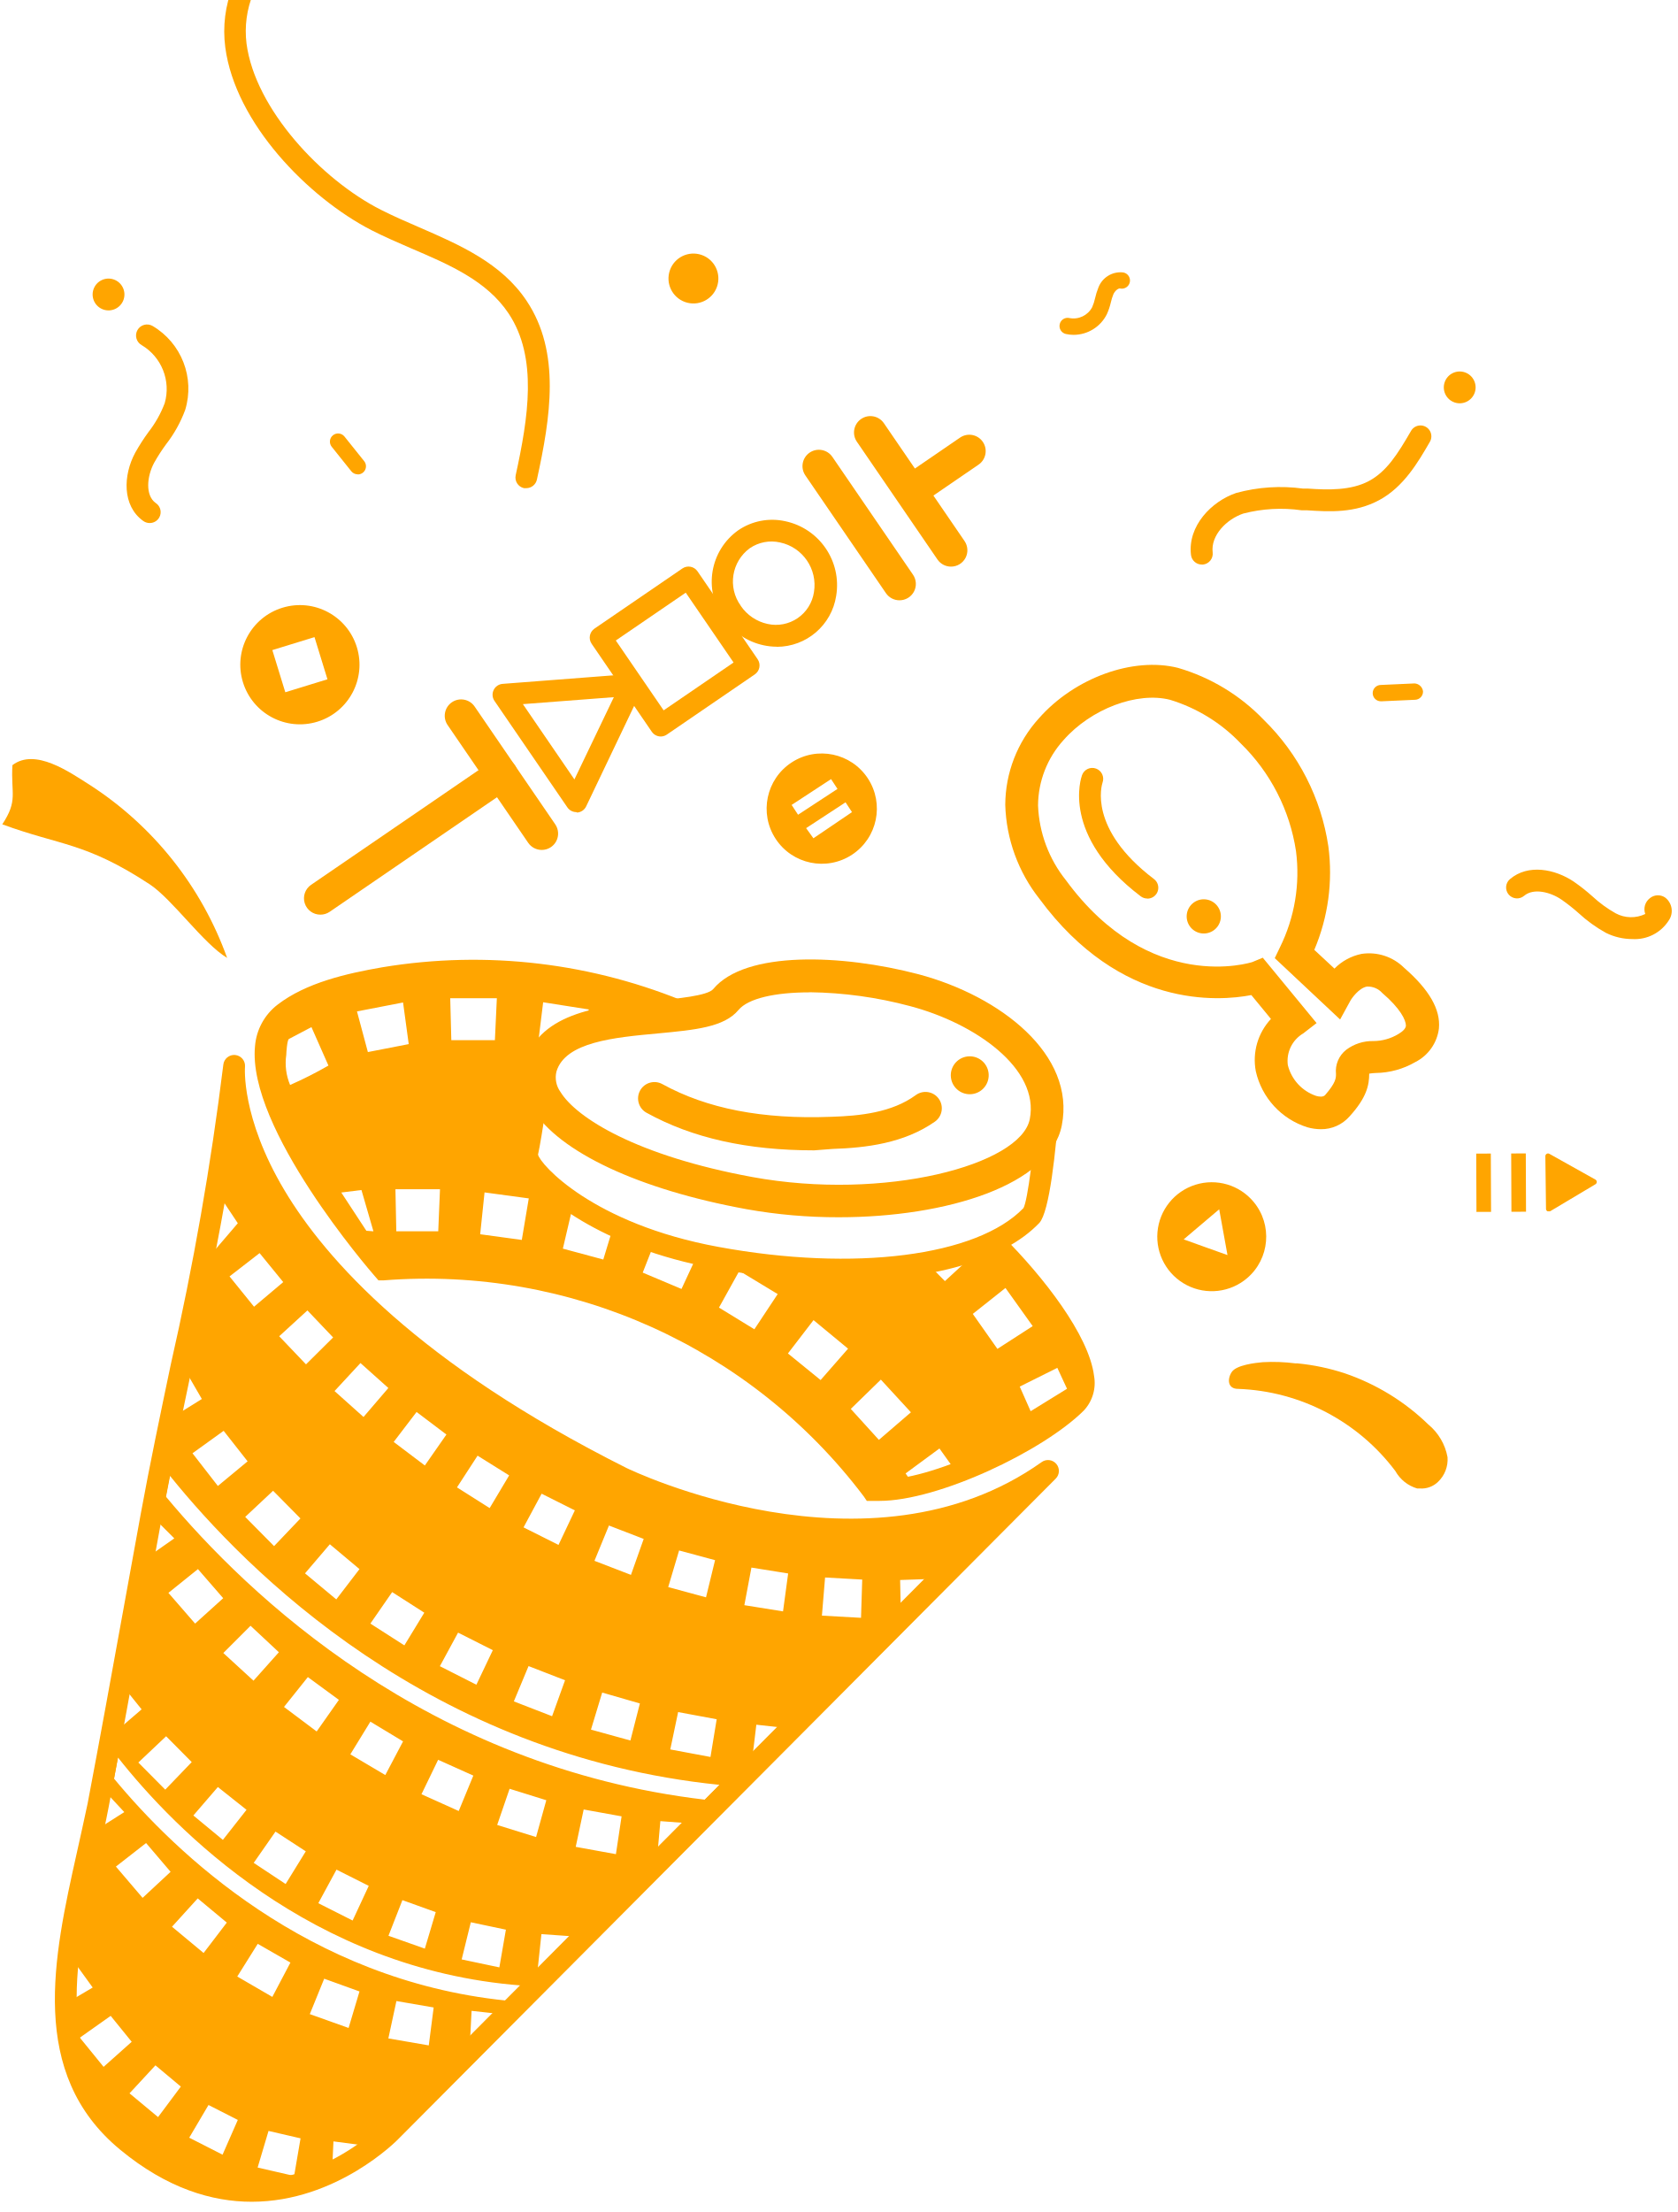
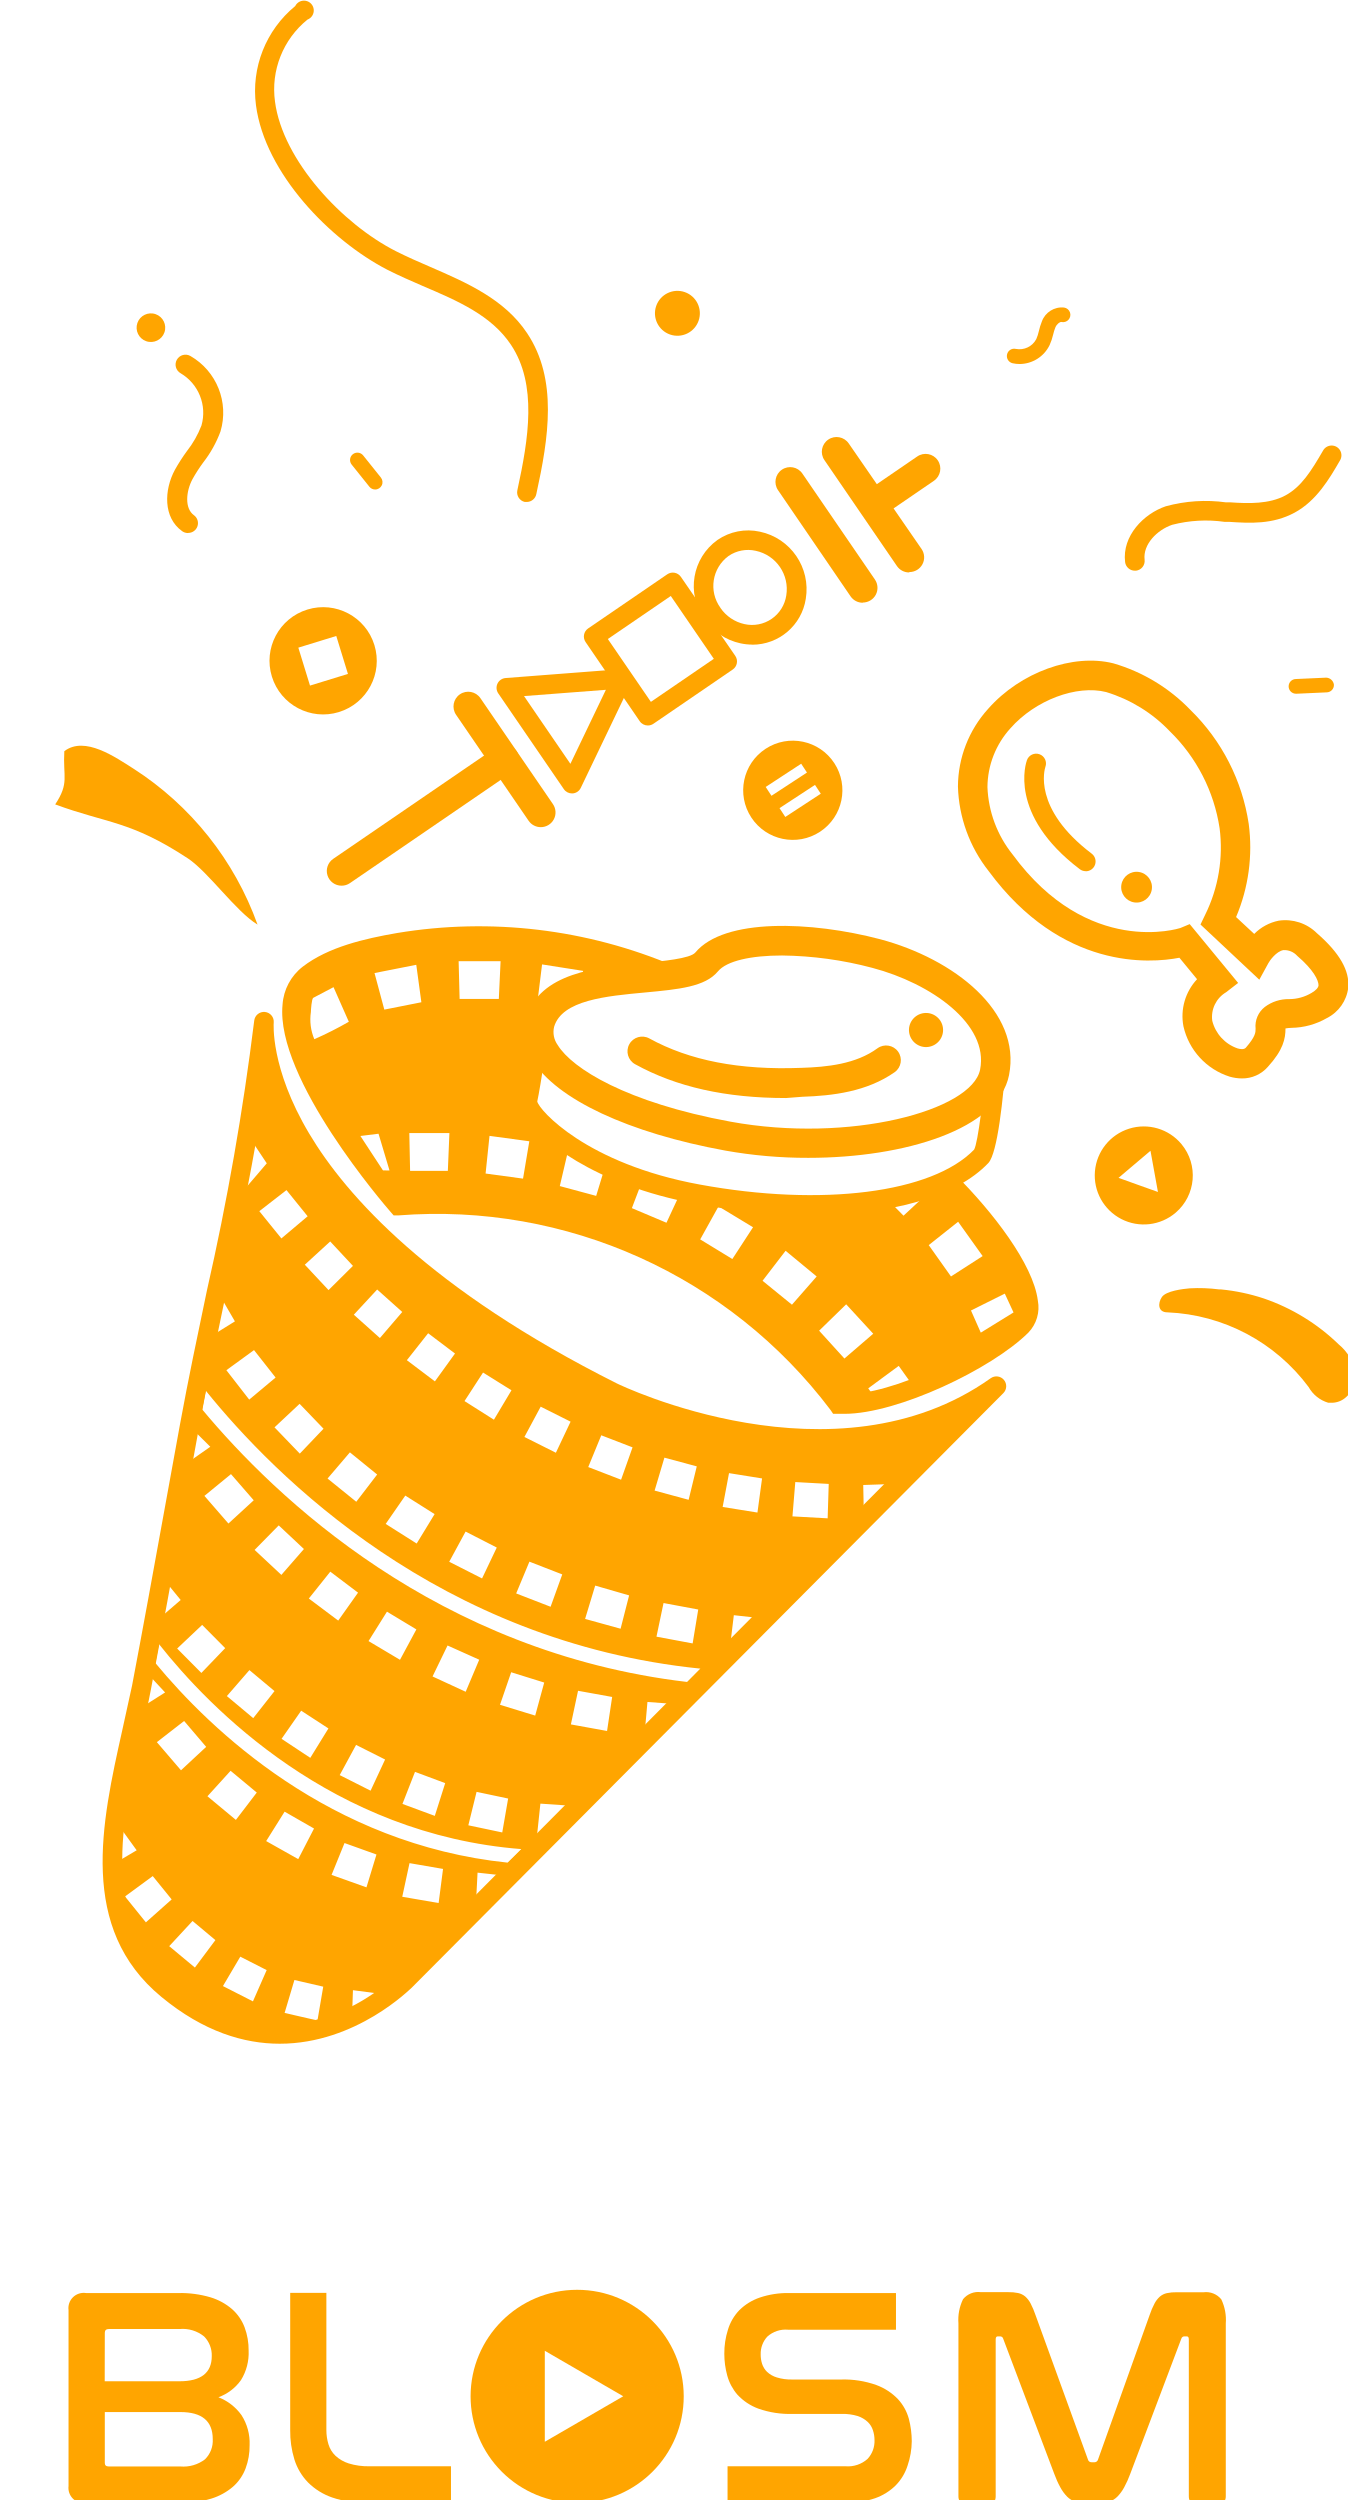
- <svg xmlns="http://www.w3.org/2000/svg" viewBox="61 45 154 203">
+ <svg xmlns="http://www.w3.org/2000/svg" viewBox="100 95 137.48 255">
  <style>
		svg{
		fill:orange;
		cursor:pointer;
		}
	</style>
-   <path d="M140.67,116.44a5.06,5.06,0,1,0-1.46,7A5.06,5.06,0,0,0,140.67,116.44Zm-7,2.43,3.62-2.37.59.9-3.62,2.37Zm2,3.06L135,121l3.62-2.37.59.9Z" />
-   <path d="M176.08,155.3a5,5,0,1,0-.6,7A5,5,0,0,0,176.08,155.3Zm-4.42,4.16-2-.72,1.63-1.38,1.63-1.38.38,2.1.38,2.1Z" />
-   <path d="M159.56,75.73a3.21,3.21,0,0,1-.72-.08.75.75,0,0,1-.56-.9.74.74,0,0,1,.9-.56,1.94,1.94,0,0,0,2.08-1,4.39,4.39,0,0,0,.26-.8,6.31,6.31,0,0,1,.31-1A2.17,2.17,0,0,1,164.09,70a.75.75,0,1,1-.29,1.47c-.17,0-.46.22-.6.55a4.94,4.94,0,0,0-.23.74,5.76,5.76,0,0,1-.36,1.07A3.42,3.42,0,0,1,159.56,75.73Z" />
-   <circle cx="124.66" cy="70.56" r="2.29" transform="translate(17.04 165.1) rotate(-70.81)" />
-   <circle cx="70.96" cy="72.02" r="1.46" transform="translate(-20.38 115.37) rotate(-70.81)" />
-   <circle cx="194.99" cy="80.55" r="1.46" transform="translate(54.83 238.23) rotate(-70.81)" />
-   <path d="M182.25,148.63a4.66,4.66,0,0,1-1.25-.18,7,7,0,0,1-4.72-5.14,5.52,5.52,0,0,1,1.39-4.8l-1.8-2.19c-3,.58-12,1.27-19.45-8.83a14.6,14.6,0,0,1-3.14-8.63,11.88,11.88,0,0,1,3.09-7.94c3.28-3.72,8.64-5.66,12.76-4.63a17.8,17.8,0,0,1,7.88,4.77,20.47,20.47,0,0,1,5.93,11.61,18.21,18.21,0,0,1-1.29,9.5l1.85,1.72a4.85,4.85,0,0,1,2.49-1.35,4.58,4.58,0,0,1,3.91,1.28c2.3,2,3.35,3.82,3.19,5.56a4,4,0,0,1-2.17,3.09,7.43,7.43,0,0,1-3.62,1,4.49,4.49,0,0,0-.61.06c0,1.05-.23,2.2-1.81,3.93h0A3.45,3.45,0,0,1,182.25,148.63Zm-5.33-15.74,4.94,6-1.23.95a2.93,2.93,0,0,0-1.41,2.91,4,4,0,0,0,2.59,2.82c.28.08.64.13.83-.07,1-1.15,1-1.57,1-1.94a2.49,2.49,0,0,1,.94-2.22,4,4,0,0,1,2.49-.8,4.46,4.46,0,0,0,2.29-.64c.44-.26.68-.52.7-.77,0-.51-.5-1.57-2.17-3a1.78,1.78,0,0,0-1.41-.59c-.74.13-1.41,1.09-1.53,1.32l-.93,1.7-6-5.63.48-1a15.46,15.46,0,0,0,1.47-8.82,17.45,17.45,0,0,0-5.08-9.89,15,15,0,0,0-6.49-4c-3-.76-7.24.82-9.77,3.7a9,9,0,0,0-2.34,6,11.69,11.69,0,0,0,2.56,6.86c7.72,10.53,17,7.54,17.11,7.51Z" />
-   <circle cx="171.51" cy="129.11" r="1.57" transform="translate(17.91 279.08) rotate(-81.29)" />
-   <path d="M166.32,127.46a1,1,0,0,1-.6-.2c-7.36-5.58-5.47-10.91-5.39-11.13a1,1,0,0,1,1.88.69c-.06.19-1.36,4.24,4.72,8.85a1,1,0,0,1-.6,1.8Z" />
-   <rect x="199.73" y="150.85" width="1.34" height="5.35" transform="translate(-0.61 0.81) rotate(-0.23)" />
-   <rect x="196.53" y="150.86" width="1.34" height="5.35" transform="translate(-0.62 0.8) rotate(-0.23)" />
-   <path d="M207.45,153.25l-4.22-2.36a.24.24,0,0,0-.25,0,.25.25,0,0,0-.12.22l.06,4.84a.25.25,0,0,0,.13.21.24.24,0,0,0,.12,0,.24.24,0,0,0,.13,0l4.16-2.48a.25.25,0,0,0,.12-.22A.25.25,0,0,0,207.45,153.25Z" />
-   <path d="M145.22,91.16a1.5,1.5,0,0,1-.85-2.74l4.76-3.26a1.5,1.5,0,1,1,1.7,2.48l-4.76,3.26A1.49,1.49,0,0,1,145.22,91.16Z" />
-   <path d="M90.41,128.94a1.5,1.5,0,0,1-.85-2.74l16.61-11.37a1.5,1.5,0,0,1,1.7,2.48L91.26,128.68A1.49,1.49,0,0,1,90.41,128.94Z" />
-   <path d="M132.29,104.35a5.76,5.76,0,0,1-1.19-.13,6,6,0,0,1-3.7-2.49h0a5.79,5.79,0,0,1,1.36-8.06,5.53,5.53,0,0,1,4.31-.84,6,6,0,0,1,4.69,6.85,5.52,5.52,0,0,1-5.46,4.68ZM129,100.6a4,4,0,0,0,2.46,1.66,3.53,3.53,0,0,0,4.26-2.92,4,4,0,0,0-3.12-4.56,3.53,3.53,0,0,0-2.77.53,3.79,3.79,0,0,0-.83,5.28Z" />
-   <path d="M143.57,100.09a1.5,1.5,0,0,1-1.24-.65l-7.4-10.81a1.5,1.5,0,1,1,2.48-1.7l7.4,10.81a1.5,1.5,0,0,1-1.24,2.35Z" />
-   <path d="M148.3,97a1.5,1.5,0,0,1-1.24-.65l-7.4-10.81a1.5,1.5,0,0,1,2.48-1.7l7.4,10.81A1.5,1.5,0,0,1,148.3,97Z" />
-   <path d="M110.73,123a1.5,1.5,0,0,1-1.24-.65l-7.4-10.81a1.5,1.5,0,0,1,2.48-1.7l7.4,10.81a1.5,1.5,0,0,1-1.24,2.35Z" />
-   <path d="M113.91,119.53a1,1,0,0,1-.83-.44l-6.69-9.77a1,1,0,0,1,.75-1.56l11.81-.91a.94.94,0,0,1,.9.43,1,1,0,0,1,.08,1L114.81,119a1,1,0,0,1-.83.57ZM109,109.62l4.73,6.91,3.62-7.55Z" />
-   <path d="M121.66,112.59a1,1,0,0,1-.83-.44l-5.52-8.07a1,1,0,0,1,.26-1.39l8.07-5.52a1,1,0,0,1,1.39.26l5.52,8.07a1,1,0,0,1-.26,1.39l-8.07,5.52A1,1,0,0,1,121.66,112.59Zm-4.13-8.81,4.39,6.41,6.42-4.39-4.39-6.41Z" />
-   <path d="M81.85,132.91c-2.19-1.32-5-5.35-7.1-6.75-5.91-3.88-8.2-3.54-13.54-5.51,1.46-2.21.78-2.76.93-5.43,2.09-1.6,5.24.64,7.05,1.78A31.58,31.58,0,0,1,81.85,132.91Z" />
-   <path d="M93.76,104.4a5.47,5.47,0,1,0-3.62,6.83A5.47,5.47,0,0,0,93.76,104.4Zm-6.57,4.13L86,104.66l3.87-1.19,1.19,3.87Z" />
-   <path d="M193.88,178.73a5.07,5.07,0,0,0-1.76-3,20.47,20.47,0,0,0-7.65-4.69,20,20,0,0,0-4.36-.92l-.19,0a16.32,16.32,0,0,0-3-.11c-.69.06-2.41.26-2.84.89s-.41,1.57.58,1.56A18.91,18.91,0,0,1,189.09,180a3.4,3.4,0,0,0,2,1.6l.25,0A2.17,2.17,0,0,0,193,181,2.83,2.83,0,0,0,193.88,178.73Z" />
-   <path d="M109.31,89.8l-.21,0a1,1,0,0,1-.76-1.19c1.15-5.28,2.05-10.78-.65-14.84-2-3-5.41-4.47-9-6-1.22-.53-2.44-1.06-3.6-1.65-5.82-3-12.5-9.84-13.41-16.78a11.2,11.2,0,0,1,4-10.12,1,1,0,1,1,1.33,1.49A9.16,9.16,0,0,0,83.63,49c.79,6,6.88,12.49,12.33,15.25,1.13.57,2.31,1.09,3.5,1.6,3.73,1.62,7.58,3.29,9.89,6.77,3.14,4.71,2.19,10.67.94,16.38A1,1,0,0,1,109.31,89.8Z" />
-   <path d="M171.33,96.81a1,1,0,0,1-1-.88c-.32-2.67,1.9-4.93,4.15-5.69a15.37,15.37,0,0,1,6.14-.4l.47,0c1.83.13,3.94.18,5.58-.7s2.65-2.51,3.84-4.56a1,1,0,1,1,1.73,1c-1.06,1.83-2.38,4.1-4.62,5.31s-4.55,1.08-6.67.94l-.47,0a13.64,13.64,0,0,0-5.35.3c-1.53.52-3,2-2.81,3.57a1,1,0,0,1-.88,1.11Z" />
-   <path d="M74.73,93a1,1,0,0,1-.58-.19c-1.95-1.39-1.85-4.2-.74-6.26a18.63,18.63,0,0,1,1.22-1.9A10.1,10.1,0,0,0,76.12,82,4.69,4.69,0,0,0,74,76.67a1,1,0,0,1,1-1.76A6.68,6.68,0,0,1,78,82.62a11.78,11.78,0,0,1-1.76,3.16,16.49,16.49,0,0,0-1.09,1.69c-.68,1.27-.82,3,.14,3.69A1,1,0,0,1,74.73,93Z" />
-   <path d="M210.84,131.18a5.44,5.44,0,0,1-2.42-.57,12.94,12.94,0,0,1-2.53-1.83,16.49,16.49,0,0,0-1.55-1.22c-1-.69-2.56-1.09-3.43-.35a1,1,0,1,1-1.3-1.53c1.67-1.42,4.13-.92,5.83.21a17.83,17.83,0,0,1,1.74,1.37,11.31,11.31,0,0,0,2.14,1.56,3,3,0,0,0,2.71.06v0a1.28,1.28,0,0,1,.41-1.44,1.17,1.17,0,0,1,1.39-.09,1.54,1.54,0,0,1,.36,2.12A3.7,3.7,0,0,1,210.84,131.18Z" />
-   <path d="M138.32,162.52a65.33,65.33,0,0,1-11.73-1.12c-10.5-1.93-16.09-6.7-17.58-8.94a2.57,2.57,0,0,1-.57-1.93c.29-1.28,1.21-7.7,1.22-7.76a1,1,0,0,1,1.13-.85,1,1,0,0,1,.85,1.13c0,.27-.94,6.56-1.25,7.91.18.87,5,6.35,16.56,8.47,12.48,2.3,23.74.86,28-3.56.39-.67,1-5.56,1.29-9.67a1,1,0,1,1,2,.14c-.32,4.4-.9,9.86-1.83,10.89C153.11,160.68,146.49,162.52,138.32,162.52Z" />
-   <path d="M138,156.71a47.64,47.64,0,0,1-8.47-.74c-9.87-1.8-17.21-5.24-19.64-9.19a5.23,5.23,0,0,1-.69-4.3c1.38-4.67,7.22-5.21,11.91-5.64,2-.19,4.84-.45,5.36-1.07,2.95-3.55,11.84-3.2,18.85-1.36,7.51,2,14.44,7.37,13.15,13.87C157.4,153.75,147.92,156.71,138,156.71Zm-2.67-20.64c-3.17,0-5.65.55-6.54,1.62-1.31,1.58-4,1.83-7.4,2.15-4,.37-8.5.78-9.31,3.5h0a2.27,2.27,0,0,0,.37,1.87c1.46,2.38,7,5.86,17.62,7.81,12.13,2.22,24.62-1.11,25.46-5.31.92-4.63-5-8.8-11-10.38A37.45,37.45,0,0,0,135.34,136.06Zm-24.69,6.84h0Z" />
-   <path d="M161.43,171.26c-.47-3.74-4.68-9.12-8.33-12.76a16.68,16.68,0,0,1-1.93.93c3.5,3.39,7.87,8.79,8.28,12.08.14,1.09-.25,1.47-.37,1.59-3.45,3.43-12.61,7.83-17.41,7.71A52.32,52.32,0,0,0,96.6,160.47c-3.3-3.88-10.72-13.86-10.19-19.23a3.37,3.37,0,0,1,1.29-2.49c2.27-1.75,5.86-2.55,8.72-3a48.73,48.73,0,0,1,25.46,2.56,27.13,27.13,0,0,0,3.71-.53,11.65,11.65,0,0,0-1.18-.63,51,51,0,0,0-28.32-3.38c-3.29.57-7,1.42-9.61,3.43A5.34,5.34,0,0,0,84.41,141c-.74,7.55,10.52,20.57,11,21.12l.33.38.5,0a50.29,50.29,0,0,1,44.06,19.84l.27.4.48,0c.22,0,.45,0,.69,0,5.38,0,15-4.56,18.75-8.29A3.7,3.7,0,0,0,161.43,171.26Z" />
-   <path d="M152.17,159a19.16,19.16,0,0,1-1.81.74l.22.22-2.84,2.61-1.68-1.7a55.85,55.85,0,0,1-19.27-.45c-.6-.11-1.16-.24-1.73-.36l-1.5,3.23L120,161.79,121.1,159a35,35,0,0,1-3.78-1.5l-.94,3.09-3.71-1,.88-3.76,1.3.35c-3.84-2.28-5.6-4.64-5.42-5.41.23-1,.84-5.13,1.1-7a3.27,3.27,0,0,1,.13-.89,4.33,4.33,0,0,1,1.11-1.85l-1.38-.22.47-3.83,4.19.66-.33,1.74c2.84-.91,6.52-1,9.29-1.36a50,50,0,0,0-27.77-3.31c-3,.51-6.69,1.33-9.17,3.24-6.84,5.28,9.08,23.55,9.08,23.55a50.92,50.92,0,0,1,45,20.29,13,13,0,0,0,3.81-.4l-.83-1.17,3.11-2.29,1.2,1.68-2,1.4c5-1.45,10.8-4.62,13.39-7.2S156.77,163.54,152.17,159ZM87.63,144.57a5.19,5.19,0,0,1-.35-2.77c0-.2.08-1.36.24-1.45l2.07-1.09,1.56,3.53A36.92,36.92,0,0,1,87.63,144.57Zm7,13.38-2.3-3.51,1.85-.23L95.28,158Zm.14-16.4-1-3.73L98,137l.52,3.82ZM101.23,158l-3.85,0-.08-3.86,4.09,0Zm1.1-21.39,4.28,0-.18,3.85-4,0Zm6.57,22.18-3.82-.52.4-3.84,4.06.55Zm21.35,8.2L127,165l1.87-3.37,3.52,2.13Zm6.08,4.66-3-2.44,2.35-3.06,3.17,2.62Zm5.35,5.49-2.58-2.84,2.76-2.69,2.76,3Zm8.62-11.56,3-2.38,2.5,3.5-3.24,2.09Zm5.31,8.93-1-2.26,3.45-1.72.89,1.92Z" />
-   <circle cx="150.01" cy="143.69" r="1.74" transform="translate(-17.74 21.18) rotate(-7.63)" />
-   <path d="M135.74,150.57c-6.14,0-11.19-1.13-15.39-3.45a1.5,1.5,0,0,1,1.45-2.63c4.09,2.25,9.18,3.25,15.52,3,2.6-.08,5.56-.38,7.76-2a1.5,1.5,0,0,1,1.75,2.44c-2.85,2-6.35,2.41-9.41,2.51Z" />
-   <path d="M93.84,88.53a.75.75,0,0,1-.59-.28L91.45,86a.75.75,0,1,1,1.17-.94l1.81,2.26a.75.75,0,0,1-.59,1.22Z" />
-   <path d="M187.76,109.36a.75.75,0,0,1,0-1.5l3.09-.14a.83.83,0,0,1,.78.72.75.75,0,0,1-.72.78l-3.09.14Z" />
-   <path d="M84.1,247.06c-3.63,0-7.76-1.22-12.06-4.77-8.5-7-6.11-17.74-4-27.2.35-1.57.69-3.1,1-4.56,1.13-5.94,2.21-11.9,3.29-17.85l1.6-8.8c.83-4.54,1.81-9.18,2.75-13.67a277.16,277.16,0,0,0,4.82-27.5,1,1,0,0,1,1.09-.89,1,1,0,0,1,.9,1.09s-.39,4.6,3.62,11.32c3.77,6.33,12.28,15.9,31.4,25.49.22.11,22.21,10.76,38.11-.54a1,1,0,0,1,1.29,1.52L97.53,241.34C97.46,241.41,91.93,247.06,84.1,247.06Zm-1.5-97.6c-1.06,7.1-2.55,14.22-4,21.16-.94,4.48-1.91,9.11-2.74,13.62L74.26,193c-1.08,6-2.16,11.92-3.29,17.86-.28,1.49-.63,3-1,4.63-2,8.9-4.23,19,3.33,25.22,12.14,10,22.36-.36,22.79-.8l55.52-55.8c-15.71,6.27-33.22-2.22-34.05-2.63C93.1,169.24,85.15,156.84,82.61,149.47Z" />
-   <path d="M157.15,180c-16.59,11.78-39.14.61-39.14.61-37.56-18.84-35.56-37.79-35.56-37.8-1,9.9-3.21,19.86-5.28,29.73l1.09-1.34,1.27,2.19-2.9,1.8c-.61,3-1.21,5.93-1.75,8.87L77,186.18l-2.85,2,0-.15-2.09,11.43L74,201.87l-2.66,2.29-.07-.27c-.4,2.17-.79,4.34-1.2,6.5l.48-1.09,1.86,2-2.9,1.84c-.94,4.35-2.14,9.09-2.38,13.64l.84-1.51,1.54,2.13-2.42,1.43c.08,4.77,1.46,9.22,5.62,12.66,7.46,6.16,14.29,5,18.77,2.83l.13-2.8,2.89.38L93.81,243a18.43,18.43,0,0,0,3-2.39l7.72-7.76-.42.19.18-3.5,3.19.35h0l4.5-4.52-1.65.62.37-3.49,3.3.23-.9,1.52,9.07-9.12-.86.49.31-3.49,2.55.19-2,2.81,8.6-8.65-.76.28.42-3.48,2.52.28-2.18,2.93,12.93-13-.07-3.49,2.94-.1-.73,1.45Zm-33.81,7.29,3.3.89-.83,3.41-3.47-.94Zm3.45,15.49-.57,3.46-3.69-.69.72-3.43ZM116.9,185l3.19,1.23-1.17,3.3-3.35-1.29Zm-.62,15.33,3.46,1-.87,3.4-3.62-1Zm-5.56-18.25,3.05,1.53-1.5,3.17-3.21-1.61Zm-1.2,15.82,3.35,1.3-1.19,3.3-3.51-1.36Zm-4.68-19.31,2.9,1.81-1.79,3-3-1.9Zm1.4,17.85-1.51,3.17-3.35-1.7,1.67-3.08Zm-7-21.86,2.74,2.07L100,179.49l-2.86-2.16ZM99.95,193l-1.83,3L95,194l2-2.89Zm-5.86-22.91,2.56,2.29-2.28,2.66-2.66-2.38ZM94,189l-2.13,2.78L89,189.39l2.28-2.67Zm-2.42-21.26-2.49,2.47-2.46-2.58,2.59-2.37Zm-3,16.61-2.42,2.54-2.65-2.68,2.56-2.4ZM87,162.66l-2.68,2.26-2.25-2.78L84.83,160Zm-6.15-5.12.51-2.49,1.47,2.21-2.14,2.5Zm.68,18.77,2.2,2.8L81,181.37l-2.33-3ZM79.17,189l2.32,2.67L78.91,194l-2.45-2.82Zm23.94,22.2-3.42-1.54,1.53-3.16,3.23,1.45Zm4.33,10.89-.6,3.46-3.46-.73.84-3.41ZM101,220.48,100,223.83l-3.34-1.18,1.28-3.27ZM96.37,207.9,93.16,206,95,203l3,1.81Zm-1.52,10.17-1.48,3.18-3.15-1.59,1.67-3.08ZM90.07,203.9l-3-2.25,2.19-2.74L92.11,201Zm-1,11-1.85,3-2.93-1.94,2-2.87Zm-4.8-15.66L81.5,196.7,84,194.2l2.6,2.43Zm-.64,11.85-2.17,2.76-2.71-2.24L81,209Zm-7.38-6.75,2.35,2.37-2.43,2.53-2.47-2.49Zm-1.84,9.8,2.25,2.64-2.57,2.39-2.45-2.87Zm-3.9,20.54L68.33,232,71.16,230l1.93,2.38Zm5,4.61-2.62-2.18,2.38-2.57,2.33,1.95Zm1.28-17.47,2.36-2.6,2.67,2.22-2.13,2.79Zm4.64,20.92-3.06-1.56,1.77-3,2.69,1.37Zm1.35-16.35,1.88-3,3,1.72L86,228.26ZM88,244.69l-3.35-.77,1-3.36,2.94.68Zm5-13.58-3.56-1.27,1.32-3.25L94,227.76Zm7.36,1.6-3.71-.64.74-3.43,3.42.59Zm7.05-4.12c-18.16-1.88-30.3-13.54-35.94-20.36.12-.65.24-1.29.36-1.94,5.16,6.54,17.69,19.43,37,20.92Zm2.8-15-3.57-1.11,1.14-3.32,3.37,1.05Zm7.33,1.57-3.69-.67.73-3.43,3.48.63Zm8.17-5c-25.5-3-42-18.83-49.47-27.8.12-.63.25-1.27.37-1.91,7,8.68,23.83,25.65,50.45,28.35Zm7.17-17.28-3.55-.57.65-3.45,3.37.54Zm7.16.59-3.59-.2.29-3.5,3.41.19Z" />
+   <path d="M185.1,172.84a5.06,5.06,0,1,0-1.46,7A5.06,5.06,0,0,0,185.1,172.84Zm-7,2.43,3.62-2.37.59.9-3.62,2.37Zm2,3.06-.59-.9,3.62-2.37.59.9Z" />
+   <path d="M220.51,211.7a5,5,0,1,0-.6,7A5,5,0,0,0,220.51,211.7Zm-4.42,4.16-2-.72,1.63-1.38,1.63-1.38.38,2.1.38,2.1Z" />
+   <path d="M204,132.13a3.21,3.21,0,0,1-.72-.08.75.75,0,0,1-.56-.9.74.74,0,0,1,.9-.56,1.94,1.94,0,0,0,2.08-1,4.39,4.39,0,0,0,.26-.8,6.31,6.31,0,0,1,.31-1,2.17,2.17,0,0,1,2.27-1.42.75.75,0,1,1-.29,1.47c-.17,0-.46.22-.6.55a4.94,4.94,0,0,0-.23.74,5.76,5.76,0,0,1-.36,1.07A3.42,3.42,0,0,1,204,132.13Z" />
+   <circle cx="169.09" cy="126.96" r="2.29" transform="translate(-6.39 244.92) rotate(-70.81)" />
+   <circle cx="115.39" cy="128.42" r="1.46" transform="translate(-43.82 195.19) rotate(-70.81)" />
+   <circle cx="239.42" cy="136.94" r="1.46" transform="translate(31.39 318.05) rotate(-70.81)" />
+   <path d="M226.68,205a4.66,4.66,0,0,1-1.25-.18,7,7,0,0,1-4.72-5.14,5.52,5.52,0,0,1,1.39-4.8l-1.8-2.19c-3,.58-12,1.27-19.45-8.83a14.6,14.6,0,0,1-3.14-8.63,11.88,11.88,0,0,1,3.09-7.94c3.28-3.72,8.64-5.66,12.76-4.63a17.8,17.8,0,0,1,7.88,4.77,20.47,20.47,0,0,1,5.93,11.61,18.21,18.21,0,0,1-1.29,9.5l1.85,1.72a4.85,4.85,0,0,1,2.49-1.35,4.58,4.58,0,0,1,3.91,1.28c2.3,2,3.35,3.82,3.19,5.56a4,4,0,0,1-2.17,3.09,7.43,7.43,0,0,1-3.62,1,4.49,4.49,0,0,0-.61.06c0,1.05-.23,2.2-1.81,3.93h0A3.45,3.45,0,0,1,226.68,205Zm-5.33-15.74,4.94,6-1.23.95a2.93,2.93,0,0,0-1.41,2.91,4,4,0,0,0,2.59,2.82c.28.08.64.13.83-.07,1-1.15,1-1.57,1-1.94a2.49,2.49,0,0,1,.94-2.22,4,4,0,0,1,2.49-.8,4.46,4.46,0,0,0,2.29-.64c.44-.26.68-.52.7-.77,0-.51-.5-1.57-2.17-3a1.78,1.78,0,0,0-1.41-.59c-.74.13-1.41,1.09-1.53,1.32l-.93,1.7-6-5.63.48-1a15.46,15.46,0,0,0,1.47-8.82,17.45,17.45,0,0,0-5.08-9.89,15,15,0,0,0-6.49-4c-3-.76-7.24.82-9.77,3.7a9,9,0,0,0-2.34,6,11.69,11.69,0,0,0,2.56,6.86c7.72,10.53,17,7.54,17.11,7.51Z" />
+   <circle cx="215.94" cy="185.51" r="1.57" transform="translate(-0.14 370.85) rotate(-81.29)" />
+   <path d="M210.74,183.86a1,1,0,0,1-.6-.2c-7.36-5.58-5.47-10.91-5.39-11.13a1,1,0,0,1,1.88.69c-.06.19-1.36,4.24,4.72,8.85a1,1,0,0,1-.6,1.8Z" />
+   <rect x="244.16" y="207.24" width="1.34" height="5.35" transform="translate(-0.84 0.98) rotate(-0.23)" />
+   <rect x="240.96" y="207.25" width="1.34" height="5.35" transform="translate(-0.85 0.98) rotate(-0.23)" />
+   <path d="M251.88,209.64l-4.22-2.36a.24.24,0,0,0-.25,0,.25.25,0,0,0-.12.22l.06,4.84a.25.25,0,0,0,.13.21.24.24,0,0,0,.12,0,.24.24,0,0,0,.13,0l4.16-2.48a.25.25,0,0,0,.12-.22A.25.25,0,0,0,251.88,209.64Z" />
+   <path d="M189.65,147.56a1.5,1.5,0,0,1-.85-2.74l4.76-3.26a1.5,1.5,0,1,1,1.7,2.48l-4.76,3.26A1.49,1.49,0,0,1,189.65,147.56Z" />
+   <path d="M134.84,185.34a1.5,1.5,0,0,1-.85-2.74l16.61-11.37a1.5,1.5,0,0,1,1.7,2.48l-16.61,11.37A1.49,1.49,0,0,1,134.84,185.34Z" />
+   <path d="M176.72,160.75a5.76,5.76,0,0,1-1.19-.13,6,6,0,0,1-3.7-2.49h0a5.79,5.79,0,0,1,1.36-8.06,5.53,5.53,0,0,1,4.31-.84,6,6,0,0,1,4.69,6.85,5.52,5.52,0,0,1-5.46,4.68ZM173.48,157a4,4,0,0,0,2.46,1.66,3.53,3.53,0,0,0,4.26-2.92,4,4,0,0,0-3.12-4.56,3.53,3.53,0,0,0-2.77.53,3.79,3.79,0,0,0-.83,5.28Z" />
+   <path d="M188,156.48a1.5,1.5,0,0,1-1.24-.65L179.36,145a1.5,1.5,0,1,1,2.48-1.7l7.4,10.81a1.5,1.5,0,0,1-1.24,2.35Z" />
+   <path d="M192.73,153.39a1.5,1.5,0,0,1-1.24-.65l-7.4-10.81a1.5,1.5,0,0,1,2.48-1.7L194,151a1.5,1.5,0,0,1-1.24,2.35Z" />
+   <path d="M155.16,179.37a1.5,1.5,0,0,1-1.24-.65l-7.4-10.81a1.5,1.5,0,0,1,2.48-1.7l7.4,10.81a1.5,1.5,0,0,1-1.24,2.35Z" />
+   <path d="M158.34,175.93a1,1,0,0,1-.83-.44l-6.69-9.77a1,1,0,0,1,.75-1.56l11.81-.91a.94.94,0,0,1,.9.43,1,1,0,0,1,.08,1l-5.12,10.68a1,1,0,0,1-.83.57ZM153.45,166l4.73,6.91,3.62-7.55Z" />
+   <path d="M166.08,169a1,1,0,0,1-.83-.44l-5.52-8.07a1,1,0,0,1,.26-1.39l8.07-5.52a1,1,0,0,1,1.39.26L175,161.9a1,1,0,0,1-.26,1.39l-8.07,5.52A1,1,0,0,1,166.08,169ZM162,160.18l4.39,6.41,6.42-4.39-4.39-6.41Z" />
+   <path d="M126.27,189.31c-2.19-1.32-5-5.35-7.1-6.75-5.91-3.88-8.2-3.54-13.54-5.51,1.46-2.21.78-2.76.93-5.43,2.09-1.6,5.24.64,7.05,1.78A31.58,31.58,0,0,1,126.27,189.31Z" />
+   <path d="M138.19,160.8a5.47,5.47,0,1,0-3.62,6.83A5.47,5.47,0,0,0,138.19,160.8Zm-6.57,4.13-1.19-3.87,3.87-1.19,1.19,3.87Z" />
+   <path d="M238.31,235.13a5.07,5.07,0,0,0-1.76-3,20.47,20.47,0,0,0-7.65-4.69,20,20,0,0,0-4.36-.92l-.19,0a16.32,16.32,0,0,0-3-.11c-.69.06-2.41.26-2.84.89s-.41,1.57.58,1.56a18.91,18.91,0,0,1,14.39,7.62,3.4,3.4,0,0,0,2,1.6l.25,0a2.17,2.17,0,0,0,1.61-.61A2.83,2.83,0,0,0,238.31,235.13Z" />
+   <path d="M153.74,146.2l-.21,0a1,1,0,0,1-.76-1.19c1.15-5.28,2.05-10.78-.65-14.84-2-3-5.41-4.47-9-6-1.22-.53-2.44-1.06-3.6-1.65-5.82-3-12.5-9.84-13.41-16.78a11.2,11.2,0,0,1,4-10.12A1,1,0,1,1,131.36,97a9.16,9.16,0,0,0-3.31,8.37c.79,6,6.88,12.49,12.33,15.25,1.13.57,2.31,1.09,3.5,1.6,3.73,1.62,7.58,3.29,9.89,6.77,3.14,4.71,2.19,10.67.94,16.38A1,1,0,0,1,153.74,146.2Z" />
+   <path d="M215.76,153.21a1,1,0,0,1-1-.88c-.32-2.67,1.9-4.93,4.15-5.69a15.37,15.37,0,0,1,6.14-.4l.47,0c1.83.13,3.94.18,5.58-.7s2.65-2.51,3.84-4.56a1,1,0,1,1,1.73,1c-1.06,1.83-2.38,4.1-4.62,5.31s-4.55,1.08-6.67.94l-.47,0a13.64,13.64,0,0,0-5.35.3c-1.53.52-3,2-2.81,3.57a1,1,0,0,1-.88,1.11Z" />
+   <path d="M119.16,149.37a1,1,0,0,1-.58-.19c-1.95-1.39-1.85-4.2-.74-6.26a18.63,18.63,0,0,1,1.22-1.9,10.1,10.1,0,0,0,1.49-2.62,4.69,4.69,0,0,0-2.13-5.33,1,1,0,0,1,1-1.76,6.68,6.68,0,0,1,3.07,7.7,11.78,11.78,0,0,1-1.76,3.16,16.49,16.49,0,0,0-1.09,1.69c-.68,1.27-.82,3,.14,3.69a1,1,0,0,1-.58,1.81Z" />
+   <path d="M255.27,187.57a5.44,5.44,0,0,1-2.42-.57,12.94,12.94,0,0,1-2.53-1.83,16.49,16.49,0,0,0-1.55-1.22c-1-.69-2.56-1.09-3.43-.35a1,1,0,0,1-1.3-1.53c1.67-1.42,4.13-.92,5.83.21a17.83,17.83,0,0,1,1.74,1.37,11.31,11.31,0,0,0,2.14,1.56,3,3,0,0,0,2.71.06v0a1.28,1.28,0,0,1,.41-1.44,1.17,1.17,0,0,1,1.39-.09,1.54,1.54,0,0,1,.36,2.12A3.7,3.7,0,0,1,255.27,187.57Z" />
+   <path d="M182.75,218.92A65.33,65.33,0,0,1,171,217.79c-10.5-1.93-16.09-6.7-17.58-8.94a2.57,2.57,0,0,1-.57-1.93c.29-1.28,1.21-7.7,1.22-7.76a1,1,0,0,1,1.13-.85,1,1,0,0,1,.85,1.13c0,.27-.94,6.56-1.25,7.91.18.87,5,6.35,16.56,8.47,12.48,2.3,23.74.86,28-3.56.39-.67,1-5.56,1.29-9.67a1,1,0,1,1,2,.14c-.32,4.4-.9,9.86-1.83,10.89C197.54,217.08,190.92,218.92,182.75,218.92Z" />
+   <path d="M182.45,213.1a47.64,47.64,0,0,1-8.47-.74c-9.87-1.8-17.21-5.24-19.64-9.19a5.23,5.23,0,0,1-.69-4.3c1.38-4.67,7.22-5.21,11.91-5.64,2-.19,4.84-.45,5.36-1.07,2.95-3.55,11.84-3.2,18.85-1.36,7.51,2,14.44,7.37,13.15,13.87C201.83,210.15,192.35,213.1,182.45,213.1Zm-2.68-20.64c-3.17,0-5.65.55-6.54,1.62-1.31,1.58-4,1.83-7.4,2.15-4,.37-8.5.78-9.31,3.5h0a2.27,2.27,0,0,0,.37,1.87c1.46,2.38,7,5.86,17.62,7.81,12.13,2.22,24.62-1.11,25.46-5.31.92-4.63-5-8.8-11-10.38A37.45,37.45,0,0,0,179.77,192.46Zm-24.69,6.84h0Z" />
+   <path d="M205.86,227.66c-.47-3.74-4.68-9.12-8.33-12.76a16.68,16.68,0,0,1-1.93.93c3.5,3.39,7.87,8.79,8.28,12.08.14,1.09-.25,1.47-.37,1.59-3.45,3.43-12.61,7.83-17.41,7.71A52.32,52.32,0,0,0,141,216.87c-3.3-3.88-10.72-13.86-10.19-19.23a3.37,3.37,0,0,1,1.29-2.49c2.27-1.75,5.86-2.55,8.72-3a48.73,48.73,0,0,1,25.46,2.56,27.13,27.13,0,0,0,3.71-.53,11.65,11.65,0,0,0-1.18-.63,51,51,0,0,0-28.32-3.38c-3.29.57-7,1.42-9.61,3.43a5.34,5.34,0,0,0-2.06,3.87c-.75,7.55,10.52,20.57,11,21.12l.33.38.5,0a50.29,50.29,0,0,1,44.06,19.84l.27.4.48,0c.22,0,.45,0,.69,0,5.38,0,15-4.56,18.75-8.29A3.7,3.7,0,0,0,205.86,227.66Z" />
+   <path d="M196.59,215.4a19.16,19.16,0,0,1-1.81.74l.22.22L192.16,219l-1.68-1.7a55.85,55.85,0,0,1-19.27-.45c-.6-.11-1.16-.24-1.73-.36l-1.5,3.23-3.53-1.49,1.08-2.84a35,35,0,0,1-3.78-1.5l-.94,3.09-3.71-1,.88-3.76,1.3.35c-3.84-2.28-5.6-4.64-5.42-5.41.23-1,.84-5.13,1.1-7a3.27,3.27,0,0,1,.13-.89,4.33,4.33,0,0,1,1.11-1.85l-1.38-.22.47-3.83,4.19.66-.33,1.74c2.84-.91,6.52-1,9.29-1.36a50,50,0,0,0-27.77-3.31c-3,.51-6.69,1.33-9.17,3.24-6.84,5.28,9.08,23.55,9.08,23.55a50.92,50.92,0,0,1,45,20.29,13,13,0,0,0,3.81-.4l-.83-1.17,3.11-2.29,1.2,1.68-2,1.4c5-1.45,10.8-4.62,13.39-7.2S201.2,219.93,196.59,215.4ZM132.06,201a5.19,5.19,0,0,1-.35-2.77c0-.2.08-1.36.24-1.45l2.07-1.09,1.56,3.53A36.92,36.92,0,0,1,132.06,201Zm7,13.38-2.3-3.51,1.85-.23,1.12,3.75Zm.14-16.4-1-3.73,4.26-.84.52,3.82Zm6.48,16.45-3.85,0-.08-3.86,4.09,0Zm1.1-21.39,4.28,0-.18,3.85-4,0Zm6.57,22.18-3.82-.52.4-3.84,4.06.55Zm21.35,8.2-3.28-2,1.87-3.37,3.52,2.13Zm6.08,4.66-3-2.44,2.35-3.06,3.17,2.62Zm5.35,5.49-2.58-2.84,2.76-2.69,2.76,3ZM194.73,222l3-2.38,2.5,3.5L197,225.2Zm5.31,8.93-1-2.26,3.45-1.72.89,1.92Z" />
+   <circle cx="194.44" cy="200.08" r="1.74" transform="translate(-24.83 27.57) rotate(-7.63)" />
+   <path d="M180.17,207c-6.14,0-11.19-1.13-15.39-3.45a1.5,1.5,0,0,1,1.45-2.63c4.09,2.25,9.18,3.25,15.52,3,2.6-.08,5.56-.38,7.76-2a1.5,1.5,0,0,1,1.75,2.44c-2.85,2-6.35,2.41-9.41,2.51Z" />
+   <path d="M108.78,350.3h9.52a10.44,10.44,0,0,0,3.25-.44,6.22,6.22,0,0,0,2.22-1.22,4.71,4.71,0,0,0,1.28-1.86,6.58,6.58,0,0,0,.41-2.38,5.26,5.26,0,0,0-.83-3.06,5.21,5.21,0,0,0-2.35-1.82,4.84,4.84,0,0,0,2.3-1.75,5.25,5.25,0,0,0,.78-3,6.59,6.59,0,0,0-.41-2.38,4.7,4.7,0,0,0-1.28-1.86,6.05,6.05,0,0,0-2.22-1.21,10.84,10.84,0,0,0-3.25-.43h-9.43a1.56,1.56,0,0,0-1.78,1.75v17.93A1.56,1.56,0,0,0,108.78,350.3Zm1.91-17.36c0-.25.14-.38.41-.38h7.23a3.46,3.46,0,0,1,2.49.76,2.72,2.72,0,0,1,.78,2q0,2.57-3.3,2.57h-7.62Zm0,8.09h7.71q3.3,0,3.3,2.76a2.67,2.67,0,0,1-.79,2.06,3.62,3.62,0,0,1-2.51.73h-7.3c-.28,0-.41-.12-.41-.35Z" />
+   <path d="M131.41,348.2a6.48,6.48,0,0,0,2.46,1.54,10.53,10.53,0,0,0,3.63.56H146v-3.74h-8.32a6.66,6.66,0,0,1-2.11-.29,3.55,3.55,0,0,1-1.35-.78,2.69,2.69,0,0,1-.72-1.18,5,5,0,0,1-.21-1.44v-14H129.6v14a9.82,9.82,0,0,0,.43,3A5.86,5.86,0,0,0,131.41,348.2Z" />
+   <path d="M175.21,339.25a5.48,5.48,0,0,0,2.14,1.43,9.68,9.68,0,0,0,3.52.54h5a5.14,5.14,0,0,1,1.63.22,2.77,2.77,0,0,1,1,.59,2,2,0,0,1,.54.86,3.16,3.16,0,0,1,.16,1,2.66,2.66,0,0,1-.71,1.92,3,3,0,0,1-2.24.75H174.21v3.74h11.93a9,9,0,0,0,3.12-.48,5.66,5.66,0,0,0,2.11-1.32,5.1,5.1,0,0,0,1.2-2A7.91,7.91,0,0,0,193,344a9.14,9.14,0,0,0-.3-2.29,4.82,4.82,0,0,0-1.11-2,5.87,5.87,0,0,0-2.21-1.44,9.87,9.87,0,0,0-3.59-.56h-5a4.94,4.94,0,0,1-1.55-.21,2.5,2.5,0,0,1-1-.57,2,2,0,0,1-.51-.83,3.05,3.05,0,0,1-.14-.94,2.57,2.57,0,0,1,.67-1.82,2.79,2.79,0,0,1,2.13-.71h11v-3.74H180.5a8.92,8.92,0,0,0-3,.46,5.49,5.49,0,0,0-2.08,1.28,4.92,4.92,0,0,0-1.17,2,7.89,7.89,0,0,0-.37,2.46,8.42,8.42,0,0,0,.3,2.22A5,5,0,0,0,175.21,339.25Z" />
+   <path d="M158.89,350.3A10.87,10.87,0,1,0,148,339.43,10.87,10.87,0,0,0,158.89,350.3Zm-3.32-10.87v-4.65l4,2.32,4,2.32-4,2.32-4,2.32Z" />
+   <path d="M198.36,350.3H201c.38,0,.56-.22.56-.68v-16c0-.21.07-.31.21-.31H202a.32.32,0,0,1,.33.25l5.2,13.76a9.69,9.69,0,0,0,.63,1.4,4.13,4.13,0,0,0,.69.94,2.11,2.11,0,0,0,.85.52,3.66,3.66,0,0,0,1.12.15H212a3.65,3.65,0,0,0,1.12-.15,2.13,2.13,0,0,0,.85-.52,4.29,4.29,0,0,0,.69-.94,10.3,10.3,0,0,0,.63-1.4l5.2-13.76a.32.32,0,0,1,.33-.25h.23c.14,0,.21.1.21.31v16c0,.45.19.68.56.68h2.62q.59,0,.59-.68V332a4.85,4.85,0,0,0-.46-2.47,2,2,0,0,0-1.8-.72h-2.75a4.28,4.28,0,0,0-1,.09,1.64,1.64,0,0,0-.71.35,2.49,2.49,0,0,0-.55.71,7.88,7.88,0,0,0-.5,1.18L212,345.87a.37.37,0,0,1-.36.28h-.31a.36.36,0,0,1-.36-.28l-5.35-14.74a8.18,8.18,0,0,0-.5-1.18,2.5,2.5,0,0,0-.55-.71,1.68,1.68,0,0,0-.72-.35,4.48,4.48,0,0,0-1-.09h-2.8a2,2,0,0,0-1.82.72,4.81,4.81,0,0,0-.47,2.47v17.63Q197.76,350.3,198.36,350.3Z" />
+   <rect x="106.09" y="380.02" width="120.7" height="1.01" />
+   <path d="M138.27,144.93a.75.75,0,0,1-.59-.28l-1.81-2.26a.75.75,0,1,1,1.17-.94l1.81,2.26a.75.75,0,0,1-.59,1.22Z" />
+   <path d="M232.19,165.76a.75.75,0,0,1,0-1.5l3.09-.14a.83.83,0,0,1,.78.72.75.75,0,0,1-.72.78l-3.09.14Z" />
+   <polygon points="183.68 368.06 186.56 368.06 185.11 364.24 183.68 368.06" />
+   <path d="M168.46,364.07h-1.59v5.54h1.57a2.63,2.63,0,0,0,2.75-2.77A2.59,2.59,0,0,0,168.46,364.07Z" />
+   <path d="M106.09,357.94v18.58H226.83V357.94ZM152,370.84h-1.4v-6.18l-2.45,6.18h-.6l-2.46-6.18v6.18h-1.4v-8h2l2.19,5.5,2.17-5.5h2Zm9.6-6.77h-4.08v2.06h4v1.24h-4v2.24h4.08v1.24h-5.49v-8h5.49Zm6.84,6.77h-3v-8h3a4,4,0,1,1,0,8Zm9.35,0h-1.4v-8h1.4Zm9.73,0L187,369.3h-3.67l-.59,1.55h-1.6l3.15-8H186l3.15,8Z" />
+   <path d="M128.53,303.46c-3.63,0-7.76-1.22-12.06-4.77-8.5-7-6.11-17.74-4-27.2.35-1.57.69-3.1,1-4.56,1.13-5.94,2.21-11.9,3.29-17.85l1.6-8.8c.83-4.54,1.81-9.18,2.75-13.67a277.16,277.16,0,0,0,4.82-27.5,1,1,0,0,1,1.09-.89,1,1,0,0,1,.9,1.09s-.39,4.6,3.62,11.32c3.77,6.33,12.28,15.9,31.4,25.49.22.11,22.21,10.76,38.11-.54a1,1,0,0,1,1.29,1.52L142,297.74C141.89,297.81,136.36,303.46,128.53,303.46Zm-1.5-97.6c-1.06,7.1-2.55,14.22-4,21.16-.94,4.48-1.91,9.11-2.74,13.62l-1.6,8.79c-1.08,6-2.16,11.92-3.29,17.86-.28,1.49-.63,3-1,4.63-2,8.9-4.23,19,3.33,25.22,12.14,10,22.36-.36,22.79-.8L196,240.53c-15.71,6.27-33.22-2.22-34.05-2.63C137.53,225.63,129.58,213.24,127,205.86Z" />
+   <path d="M201.58,236.39c-16.59,11.78-39.14.61-39.14.61-37.56-18.84-35.56-37.79-35.56-37.8-1,9.9-3.21,19.86-5.28,29.73l1.09-1.34,1.27,2.19-2.9,1.8c-.61,3-1.21,5.93-1.75,8.87l2.14,2.12-2.85,2,0-.15-2.09,11.43,1.92,2.35-2.66,2.29-.07-.27c-.4,2.17-.79,4.34-1.2,6.5l.48-1.09,1.86,2-2.9,1.84c-.94,4.35-2.14,9.09-2.38,13.64l.84-1.51,1.54,2.13-2.42,1.43c.08,4.77,1.46,9.22,5.62,12.66,7.46,6.16,14.29,5,18.77,2.83L136,298l2.89.38-.66,1.09a18.43,18.43,0,0,0,3-2.39l7.72-7.76-.42.19.18-3.5,3.19.35h0l4.5-4.52-1.65.62.37-3.49,3.3.23-.9,1.52,9.07-9.12-.86.49.31-3.49,2.55.19-2,2.81,8.6-8.65-.76.28.42-3.48,2.52.28-2.18,2.93,12.93-13-.07-3.49,2.94-.1-.73,1.45Zm-33.81,7.29,3.3.89-.83,3.41-3.47-.94Zm3.45,15.49-.57,3.46-3.69-.69.72-3.43Zm-9.89-17.77,3.19,1.23-1.17,3.3L160,244.64Zm-.62,15.33,3.46,1-.87,3.4-3.62-1Zm-5.56-18.25,3.05,1.53-1.5,3.17-3.21-1.61ZM154,254.29l3.35,1.3-1.19,3.3-3.51-1.36ZM149.27,235l2.9,1.81-1.79,3-3-1.9Zm1.4,17.85L149.17,256l-3.35-1.7,1.67-3.08Zm-7-21.86,2.74,2.07-2.05,2.84-2.86-2.16Zm.66,18.45-1.83,3-3.16-2,2-2.89Zm-5.86-22.91,2.56,2.29-2.28,2.66-2.66-2.38Zm0,18.87-2.13,2.78-2.93-2.37,2.28-2.67ZM136,224.12l-2.49,2.47L131.09,224l2.59-2.37Zm-3,16.61-2.42,2.54L128,240.59l2.56-2.4Zm-1.62-21.67-2.68,2.26-2.25-2.78,2.77-2.15Zm-6.15-5.12.51-2.49,1.47,2.21-2.14,2.5Zm.68,18.77,2.2,2.8-2.69,2.25-2.33-3Zm-2.35,12.65,2.32,2.67-2.58,2.37-2.45-2.82Zm23.94,22.2L144.12,266l1.53-3.16,3.23,1.45Zm4.33,10.89-.6,3.46-3.46-.73.84-3.41Zm-6.42-1.57-1.06,3.34L141.05,279l1.28-3.27ZM140.8,264.3l-3.21-1.91,1.88-3,3,1.81Zm-1.52,10.17-1.48,3.18-3.15-1.59,1.67-3.08ZM134.5,260.3l-3-2.25,2.19-2.74,2.83,2.14Zm-1,11-1.85,3-2.93-1.94,2-2.87Zm-4.8-15.66-2.73-2.55,2.46-2.5L131,253ZM128,267.49l-2.17,2.76L123.14,268l2.3-2.65Zm-7.38-6.75,2.35,2.37-2.43,2.53-2.47-2.49Zm-1.84,9.8,2.25,2.64-2.57,2.39L116,272.7Zm-3.9,20.54-2.13-2.64,2.83-2.08,1.93,2.38Zm5,4.61-2.62-2.18,2.38-2.57,2.33,1.95Zm1.28-17.47,2.36-2.6,2.67,2.22-2.13,2.79Zm4.64,20.92-3.06-1.56,1.77-3,2.69,1.37Zm1.35-16.35,1.88-3,3,1.72-1.61,3.12Zm5.23,18.3-3.35-.77,1-3.36,2.94.68Zm5-13.58-3.56-1.27,1.32-3.25,3.26,1.17Zm7.36,1.6-3.71-.64.74-3.43,3.42.59Zm7.05-4.12c-18.16-1.88-30.3-13.54-35.94-20.36.12-.65.24-1.29.36-1.94,5.16,6.54,17.69,19.43,37,20.92Zm2.8-15L151,268.89l1.14-3.32,3.37,1.05Zm7.33,1.57-3.69-.67.73-3.43,3.48.63Zm8.17-5c-25.5-3-42-18.83-49.47-27.8.12-.63.25-1.27.37-1.91,7,8.68,23.83,25.65,50.45,28.35Zm7.17-17.28-3.55-.57.65-3.45,3.37.54Zm7.16.59-3.59-.2.29-3.5,3.41.19Z" />
+   <path d="M110.27,396.44v-.68a2.62,2.62,0,0,1-2,.84,2.07,2.07,0,0,1-2.15-2.06,2,2,0,0,1,2.15-2,2.6,2.6,0,0,1,2,.8v-.93c0-.72-.61-1.16-1.46-1.16a2.49,2.49,0,0,0-1.84.8l-.57-.94a3.64,3.64,0,0,1,2.61-1c1.39,0,2.6.58,2.6,2.24v4.13Zm0-1.42v-1a1.85,1.85,0,0,0-1.48-.64,1.14,1.14,0,1,0,0,2.24A1.86,1.86,0,0,0,110.27,395Z" />
+   <path d="M119.6,396.44v-5h-1v-1.17h1v-.35a1.92,1.92,0,0,1,2-2.15,2.29,2.29,0,0,1,1.09.23l-.3,1a1,1,0,0,0-.54-.14c-.54,0-.86.35-.86,1v.35h1.26v1.17H121v5Zm3.49-7.82a.84.84,0,1,1,.84.84A.84.84,0,0,1,123.09,388.62Zm.15,7.82v-6.22h1.35v6.22Z" />
+   <path d="M127.64,396.44v-8.59H129v8.59Z" />
+   <path d="M139.67,396.44v-4.06c0-.67-.3-1.12-1-1.12a1.85,1.85,0,0,0-1.44.82v4.35h-1.35v-4.06c0-.67-.28-1.12-1-1.12a1.91,1.91,0,0,0-1.44.82v4.35H132v-6.22h1.35v.84a2.76,2.76,0,0,1,2-1,1.63,1.63,0,0,1,1.7,1.13,2.62,2.62,0,0,1,2.11-1.13,1.64,1.64,0,0,1,1.79,1.88v4.5Z" />
+   <path d="M148.67,396.44v-8.59H150v3.23a2.46,2.46,0,0,1,2-1c1.61,0,2.77,1.25,2.77,3.26s-1.17,3.27-2.77,3.27a2.52,2.52,0,0,1-2-1v.85Zm3-1a2.1,2.1,0,0,0,0-4.14,2,2,0,0,0-1.61.84v2.47A2,2,0,0,0,151.63,395.4Z" />
+   <path d="M157.38,397.67a1.42,1.42,0,0,0,.51.1.85.85,0,0,0,.9-.54l.31-.71-2.56-6.3H158l1.82,4.66,1.82-4.66h1.44l-3,7.34a2.07,2.07,0,0,1-2.13,1.4,3.73,3.73,0,0,1-.76-.09Z" />
+   <path d="M169.86,396.44v-8.59h1.51v8.59Z" />
+   <path d="M173.92,395.62l.62-1a3.2,3.2,0,0,0,2.1.86c.81,0,1.24-.33,1.24-.82,0-1.22-3.76-.35-3.76-2.74,0-1,.88-1.88,2.45-1.88a3.55,3.55,0,0,1,2.41.86l-.57,1a2.54,2.54,0,0,0-1.84-.75c-.71,0-1.15.33-1.15.77,0,1.1,3.76.27,3.76,2.74,0,1.11-.91,1.94-2.59,1.94A3.77,3.77,0,0,1,173.92,395.62Z" />
+   <path d="M185.62,396.44v-.68a2.62,2.62,0,0,1-2,.84,2.07,2.07,0,0,1-2.15-2.06,2,2,0,0,1,2.15-2,2.6,2.6,0,0,1,2,.8v-.93c0-.72-.61-1.16-1.46-1.16a2.49,2.49,0,0,0-1.84.8l-.57-.94a3.64,3.64,0,0,1,2.61-1c1.39,0,2.6.58,2.6,2.24v4.13Zm0-1.42v-1a1.85,1.85,0,0,0-1.48-.64,1.14,1.14,0,1,0,0,2.24A1.86,1.86,0,0,0,185.62,395Z" />
+   <path d="M193.83,396.44v-.68a2.62,2.62,0,0,1-2,.84,2.07,2.07,0,0,1-2.15-2.06,2,2,0,0,1,2.15-2,2.6,2.6,0,0,1,2,.8v-.93c0-.72-.61-1.16-1.46-1.16a2.49,2.49,0,0,0-1.84.8l-.57-.94a3.64,3.64,0,0,1,2.61-1c1.39,0,2.6.58,2.6,2.24v4.13Zm0-1.42v-1a1.85,1.85,0,0,0-1.48-.64,1.14,1.14,0,1,0,0,2.24A1.86,1.86,0,0,0,193.83,395Z" />
+   <path d="M197.85,393.32a3.12,3.12,0,0,1,3.21-3.26,2.77,2.77,0,0,1,2.38,1.11l-.89.81a1.65,1.65,0,0,0-1.43-.72,2.08,2.08,0,0,0,0,4.14,1.67,1.67,0,0,0,1.43-.75l.89.84a2.81,2.81,0,0,1-2.38,1.11A3.13,3.13,0,0,1,197.85,393.32Z" />
+   <path d="M216.56,396.44l-4.48-6.14v6.14h-1.51v-8.59h1.55l4.39,6v-6H218v8.59Z" />
+   <path d="M221,398l.63-1a2.45,2.45,0,0,0,2,.8,1.65,1.65,0,0,0,1.84-1.74v-.71a2.5,2.5,0,0,1-2,1c-1.58,0-2.76-1.15-2.76-3.19s1.15-3.19,2.76-3.19a2.45,2.45,0,0,1,2,1v-.86h1.35v5.9c0,2.24-1.67,2.85-3.19,2.85A3.56,3.56,0,0,1,221,398Zm4.46-3.62v-2.33a2.07,2.07,0,0,0-1.6-.82,2,2,0,0,0,0,4A2.07,2.07,0,0,0,225.47,394.42Z" />
</svg>
